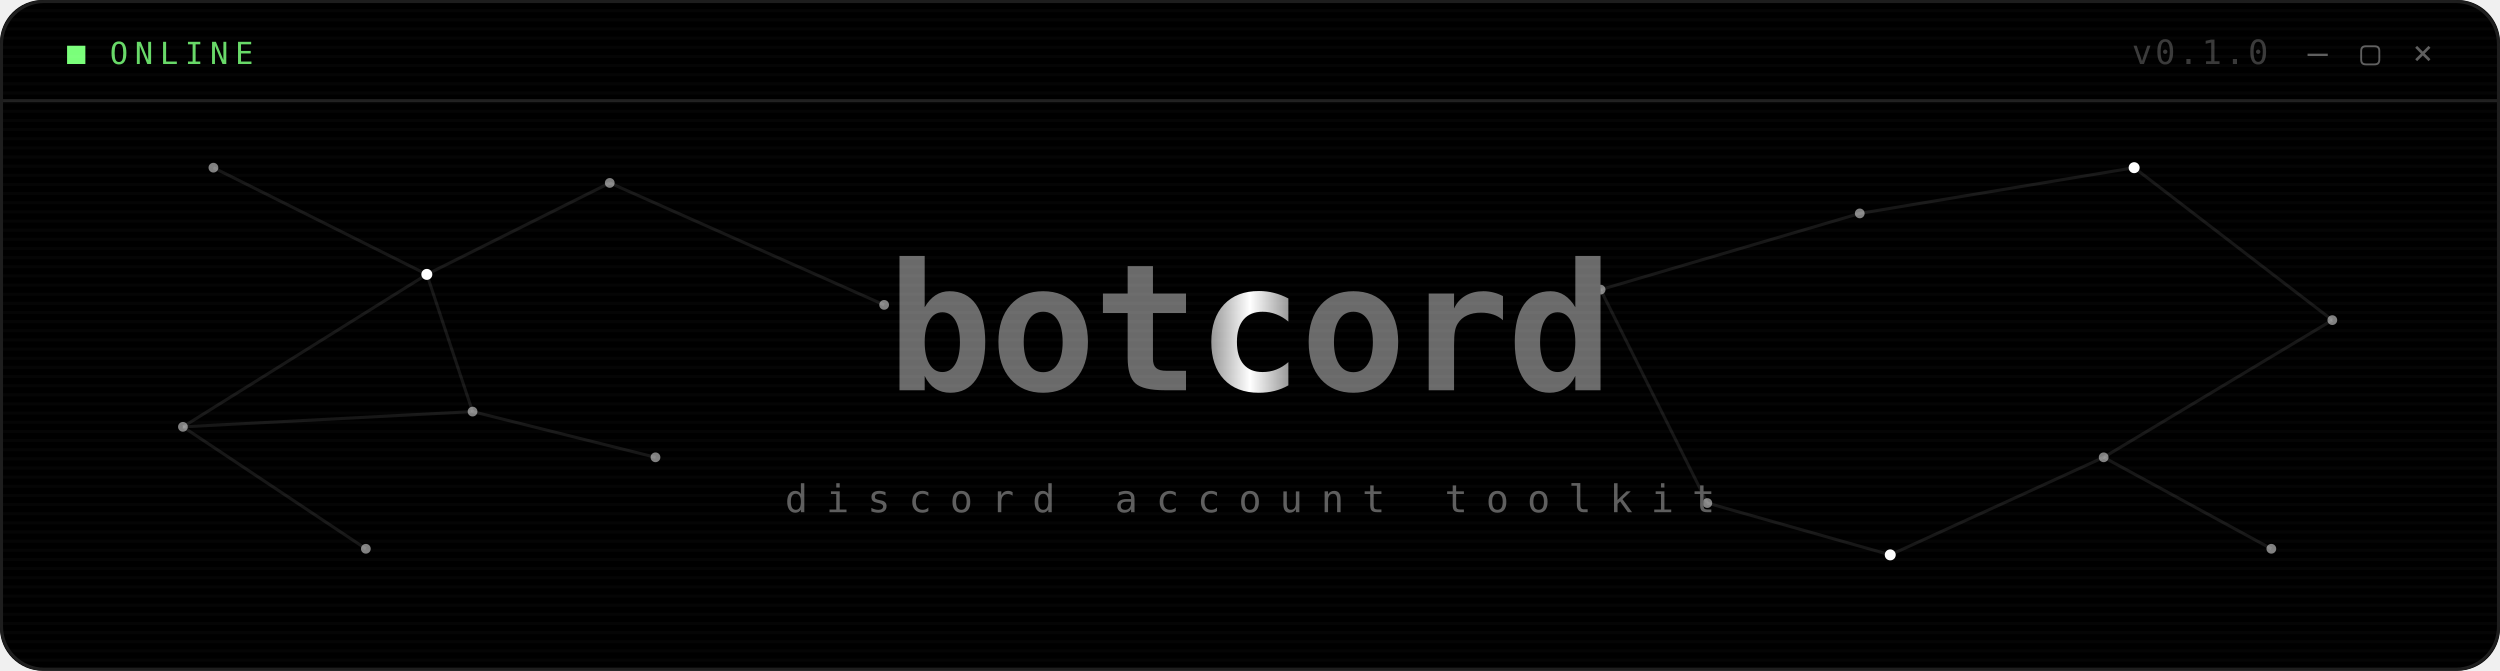
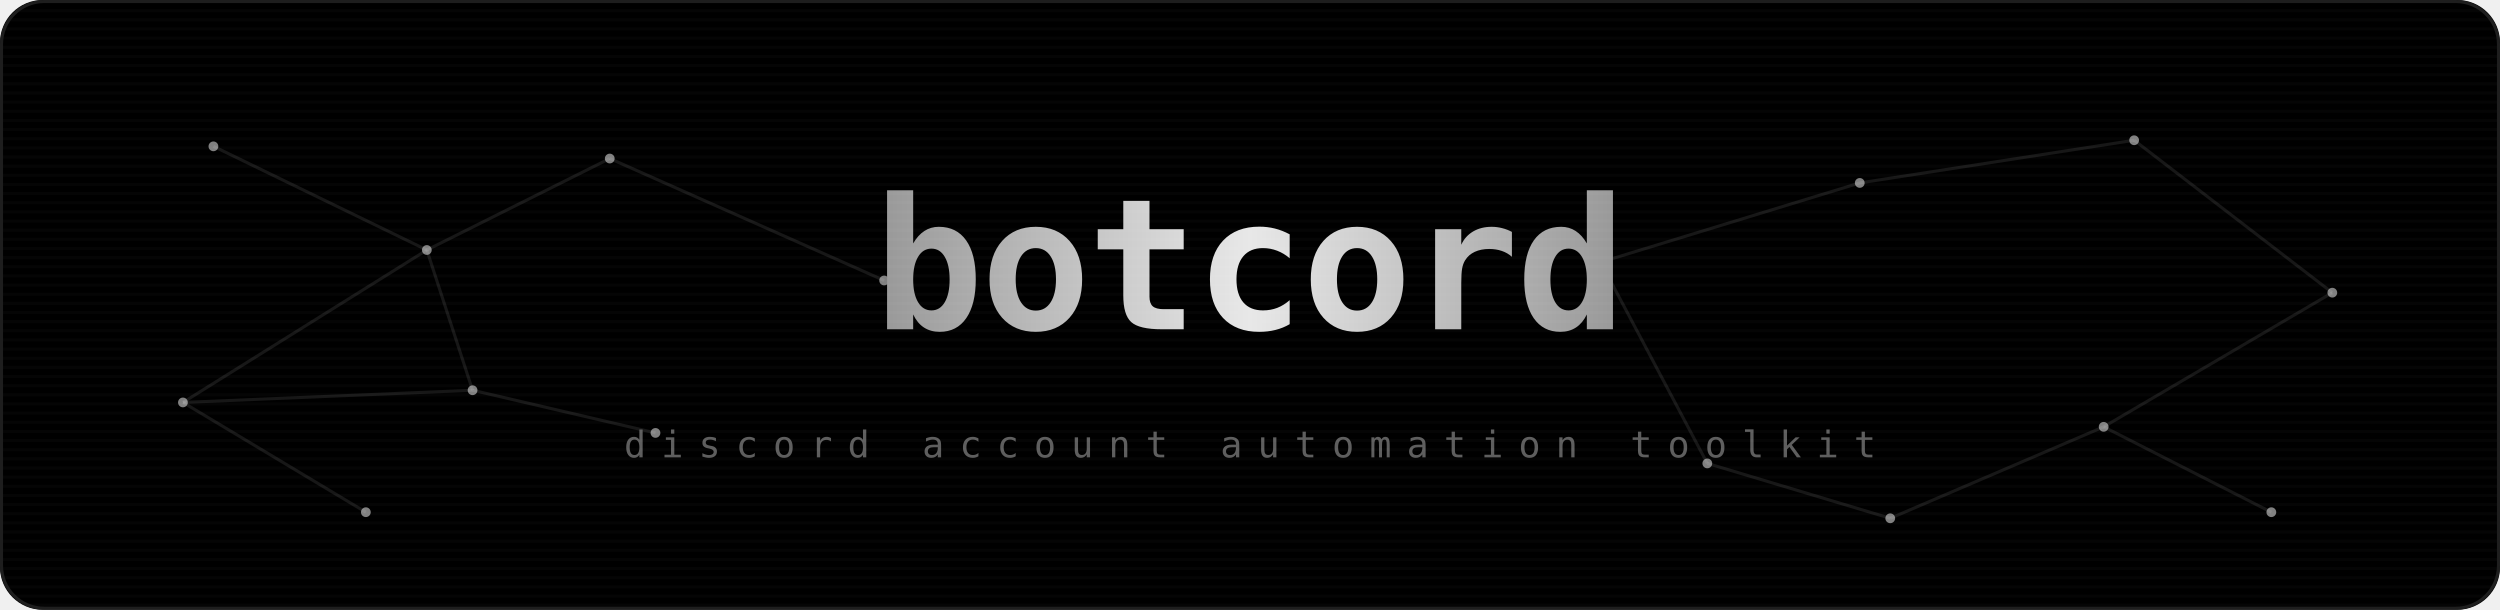
- <svg xmlns="http://www.w3.org/2000/svg" width="820" height="220" viewBox="0 0 820 220" fill="none">
+ <svg xmlns="http://www.w3.org/2000/svg" width="820" height="200" viewBox="0 0 820 200" fill="none">
  <defs>
-     <linearGradient id="shimmer" x1="0" y1="0" x2="1" y2="0">
-       <stop offset="0" stop-color="#6a6a6a" />
-       <stop offset="0.42" stop-color="#6a6a6a" />
-       <stop offset="0.5" stop-color="#ffffff" />
-       <stop offset="0.58" stop-color="#6a6a6a" />
-       <stop offset="1" stop-color="#6a6a6a" />
-       <animateTransform attributeName="gradientTransform" type="translate" values="-1 0;1 0" dur="3.2s" repeatCount="indefinite" />
+     <linearGradient id="shimmer" x1="0" y1="0" x2="1" y2="0" gradientUnits="objectBoundingBox">
+       <stop offset="0" stop-color="#999999" />
+       <stop offset="0.5" stop-color="#e8e8e8" />
+       <stop offset="1" stop-color="#999999" />
    </linearGradient>
    <pattern id="scan" width="3" height="3" patternUnits="userSpaceOnUse">
      <rect width="3" height="1" fill="#ffffff" opacity="0.022" />
    </pattern>
    <clipPath id="frame">
-       <rect width="820" height="220" rx="14" />
+       <rect width="820" height="200" rx="14" />
    </clipPath>
  </defs>
  <g clip-path="url(#frame)">
-     <rect width="820" height="220" fill="#000000" />
+     <rect width="820" height="200" fill="#000000" />
    <g stroke="#ffffff" stroke-opacity="0.09" stroke-width="1">
-       <animateTransform attributeName="transform" type="translate" values="0 0; 6 -4; 0 3; 0 0" dur="16s" repeatCount="indefinite" />
-       <line x1="70" y1="55" x2="140" y2="90" />
-       <line x1="140" y1="90" x2="155" y2="135" />
-       <line x1="155" y1="135" x2="60" y2="140" />
-       <line x1="60" y1="140" x2="120" y2="180" />
-       <line x1="155" y1="135" x2="215" y2="150" />
-       <line x1="140" y1="90" x2="60" y2="140" />
-       <line x1="200" y1="60" x2="290" y2="100" />
-       <line x1="200" y1="60" x2="140" y2="90" />
-       <line x1="610" y1="70" x2="700" y2="55" />
-       <line x1="700" y1="55" x2="765" y2="105" />
-       <line x1="765" y1="105" x2="690" y2="150" />
-       <line x1="690" y1="150" x2="620" y2="182" />
-       <line x1="620" y1="182" x2="560" y2="165" />
-       <line x1="690" y1="150" x2="745" y2="180" />
-       <line x1="525" y1="95" x2="610" y2="70" />
-       <line x1="525" y1="95" x2="560" y2="165" />
+       <line x1="70" y1="48" x2="140" y2="82" />
+       <line x1="140" y1="82" x2="155" y2="128" />
+       <line x1="155" y1="128" x2="60" y2="132" />
+       <line x1="60" y1="132" x2="120" y2="168" />
+       <line x1="155" y1="128" x2="215" y2="142" />
+       <line x1="140" y1="82" x2="60" y2="132" />
+       <line x1="200" y1="52" x2="290" y2="92" />
+       <line x1="200" y1="52" x2="140" y2="82" />
+       <line x1="610" y1="60" x2="700" y2="46" />
+       <line x1="700" y1="46" x2="765" y2="96" />
+       <line x1="765" y1="96" x2="690" y2="140" />
+       <line x1="690" y1="140" x2="620" y2="170" />
+       <line x1="620" y1="170" x2="560" y2="152" />
+       <line x1="690" y1="140" x2="745" y2="168" />
+       <line x1="525" y1="86" x2="610" y2="60" />
+       <line x1="525" y1="86" x2="560" y2="152" />
      <g fill="#ffffff" stroke="none" fill-opacity="0.5">
-         <circle cx="70" cy="55" r="1.6" />
-         <circle cx="140" cy="90" r="1.6" />
-         <circle cx="60" cy="140" r="1.6" />
-         <circle cx="120" cy="180" r="1.6" />
-         <circle cx="200" cy="60" r="1.6" />
-         <circle cx="215" cy="150" r="1.6" />
-         <circle cx="290" cy="100" r="1.6" />
-         <circle cx="525" cy="95" r="1.6" />
-         <circle cx="610" cy="70" r="1.6" />
-         <circle cx="700" cy="55" r="1.6" />
-         <circle cx="765" cy="105" r="1.6" />
-         <circle cx="690" cy="150" r="1.6" />
-         <circle cx="620" cy="182" r="1.6" />
-         <circle cx="560" cy="165" r="1.6" />
-         <circle cx="745" cy="180" r="1.6" />
-         <circle cx="155" cy="135" r="1.6" />
+         <circle cx="70" cy="48" r="1.6" />
+         <circle cx="140" cy="82" r="1.6" />
+         <circle cx="60" cy="132" r="1.6" />
+         <circle cx="120" cy="168" r="1.6" />
+         <circle cx="200" cy="52" r="1.6" />
+         <circle cx="215" cy="142" r="1.6" />
+         <circle cx="290" cy="92" r="1.6" />
+         <circle cx="525" cy="86" r="1.6" />
+         <circle cx="610" cy="60" r="1.6" />
+         <circle cx="700" cy="46" r="1.6" />
+         <circle cx="765" cy="96" r="1.6" />
+         <circle cx="690" cy="140" r="1.6" />
+         <circle cx="620" cy="170" r="1.6" />
+         <circle cx="560" cy="152" r="1.6" />
+         <circle cx="745" cy="168" r="1.6" />
+         <circle cx="155" cy="128" r="1.6" />
      </g>
-       <circle cx="140" cy="90" r="1.8" fill="#ffffff" stroke="none">
-         <animate attributeName="fill-opacity" values="0.2;0.9;0.2" dur="4s" repeatCount="indefinite" />
-       </circle>
-       <circle cx="700" cy="55" r="1.8" fill="#ffffff" stroke="none">
-         <animate attributeName="fill-opacity" values="0.3;1;0.3" dur="5.5s" begin="1s" repeatCount="indefinite" />
-       </circle>
-       <circle cx="620" cy="182" r="1.8" fill="#ffffff" stroke="none">
-         <animate attributeName="fill-opacity" values="0.2;0.8;0.2" dur="6s" begin="2.5s" repeatCount="indefinite" />
-       </circle>
    </g>
-     <g font-family="'JetBrains Mono','SF Mono',ui-monospace,monospace">
-       <rect x="22" y="15" width="6" height="6" fill="#7aff7a" />
-       <text x="36" y="21" font-size="10" letter-spacing="2.2" fill="#7aff7a" opacity="0.85">ONLINE</text>
-       <text x="744" y="21" text-anchor="end" font-size="11" letter-spacing="1" fill="#3a3a3a">v0.1.0</text>
-       <text x="798" y="21" text-anchor="end" font-size="11" letter-spacing="2" fill="#5e5e5e">— ▢ ×</text>
-     </g>
-     <line x1="0" y1="33" x2="820" y2="33" stroke="#1e1e1e" stroke-width="1" />
-     <text x="410" y="128" text-anchor="middle" font-family="'JetBrains Mono','SF Mono',ui-monospace,monospace" font-size="58" font-weight="700" letter-spacing="-1" fill="url(#shimmer)">botcord</text>
-     <text x="410" y="168" text-anchor="middle" font-family="'JetBrains Mono','SF Mono',ui-monospace,monospace" font-size="12.5" letter-spacing="6" fill="#5e5e5e">discord account toolkit</text>
-     <rect width="820" height="220" fill="url(#scan)" />
-     <rect x="0.5" y="0.5" width="819" height="219" rx="14" fill="none" stroke="#1e1e1e" stroke-width="1" />
+     <text x="410" y="108" text-anchor="middle" font-family="'JetBrains Mono','SF Mono',ui-monospace,monospace" font-size="60" font-weight="700" letter-spacing="-1" fill="url(#shimmer)">botcord</text>
+     <text x="410" y="150" text-anchor="middle" font-family="'JetBrains Mono','SF Mono',ui-monospace,monospace" font-size="12" letter-spacing="5" fill="#5e5e5e">discord account automation toolkit</text>
+     <rect width="820" height="200" fill="url(#scan)" />
+     <rect x="0.5" y="0.5" width="819" height="199" rx="14" fill="none" stroke="#1e1e1e" stroke-width="1" />
  </g>
</svg>
